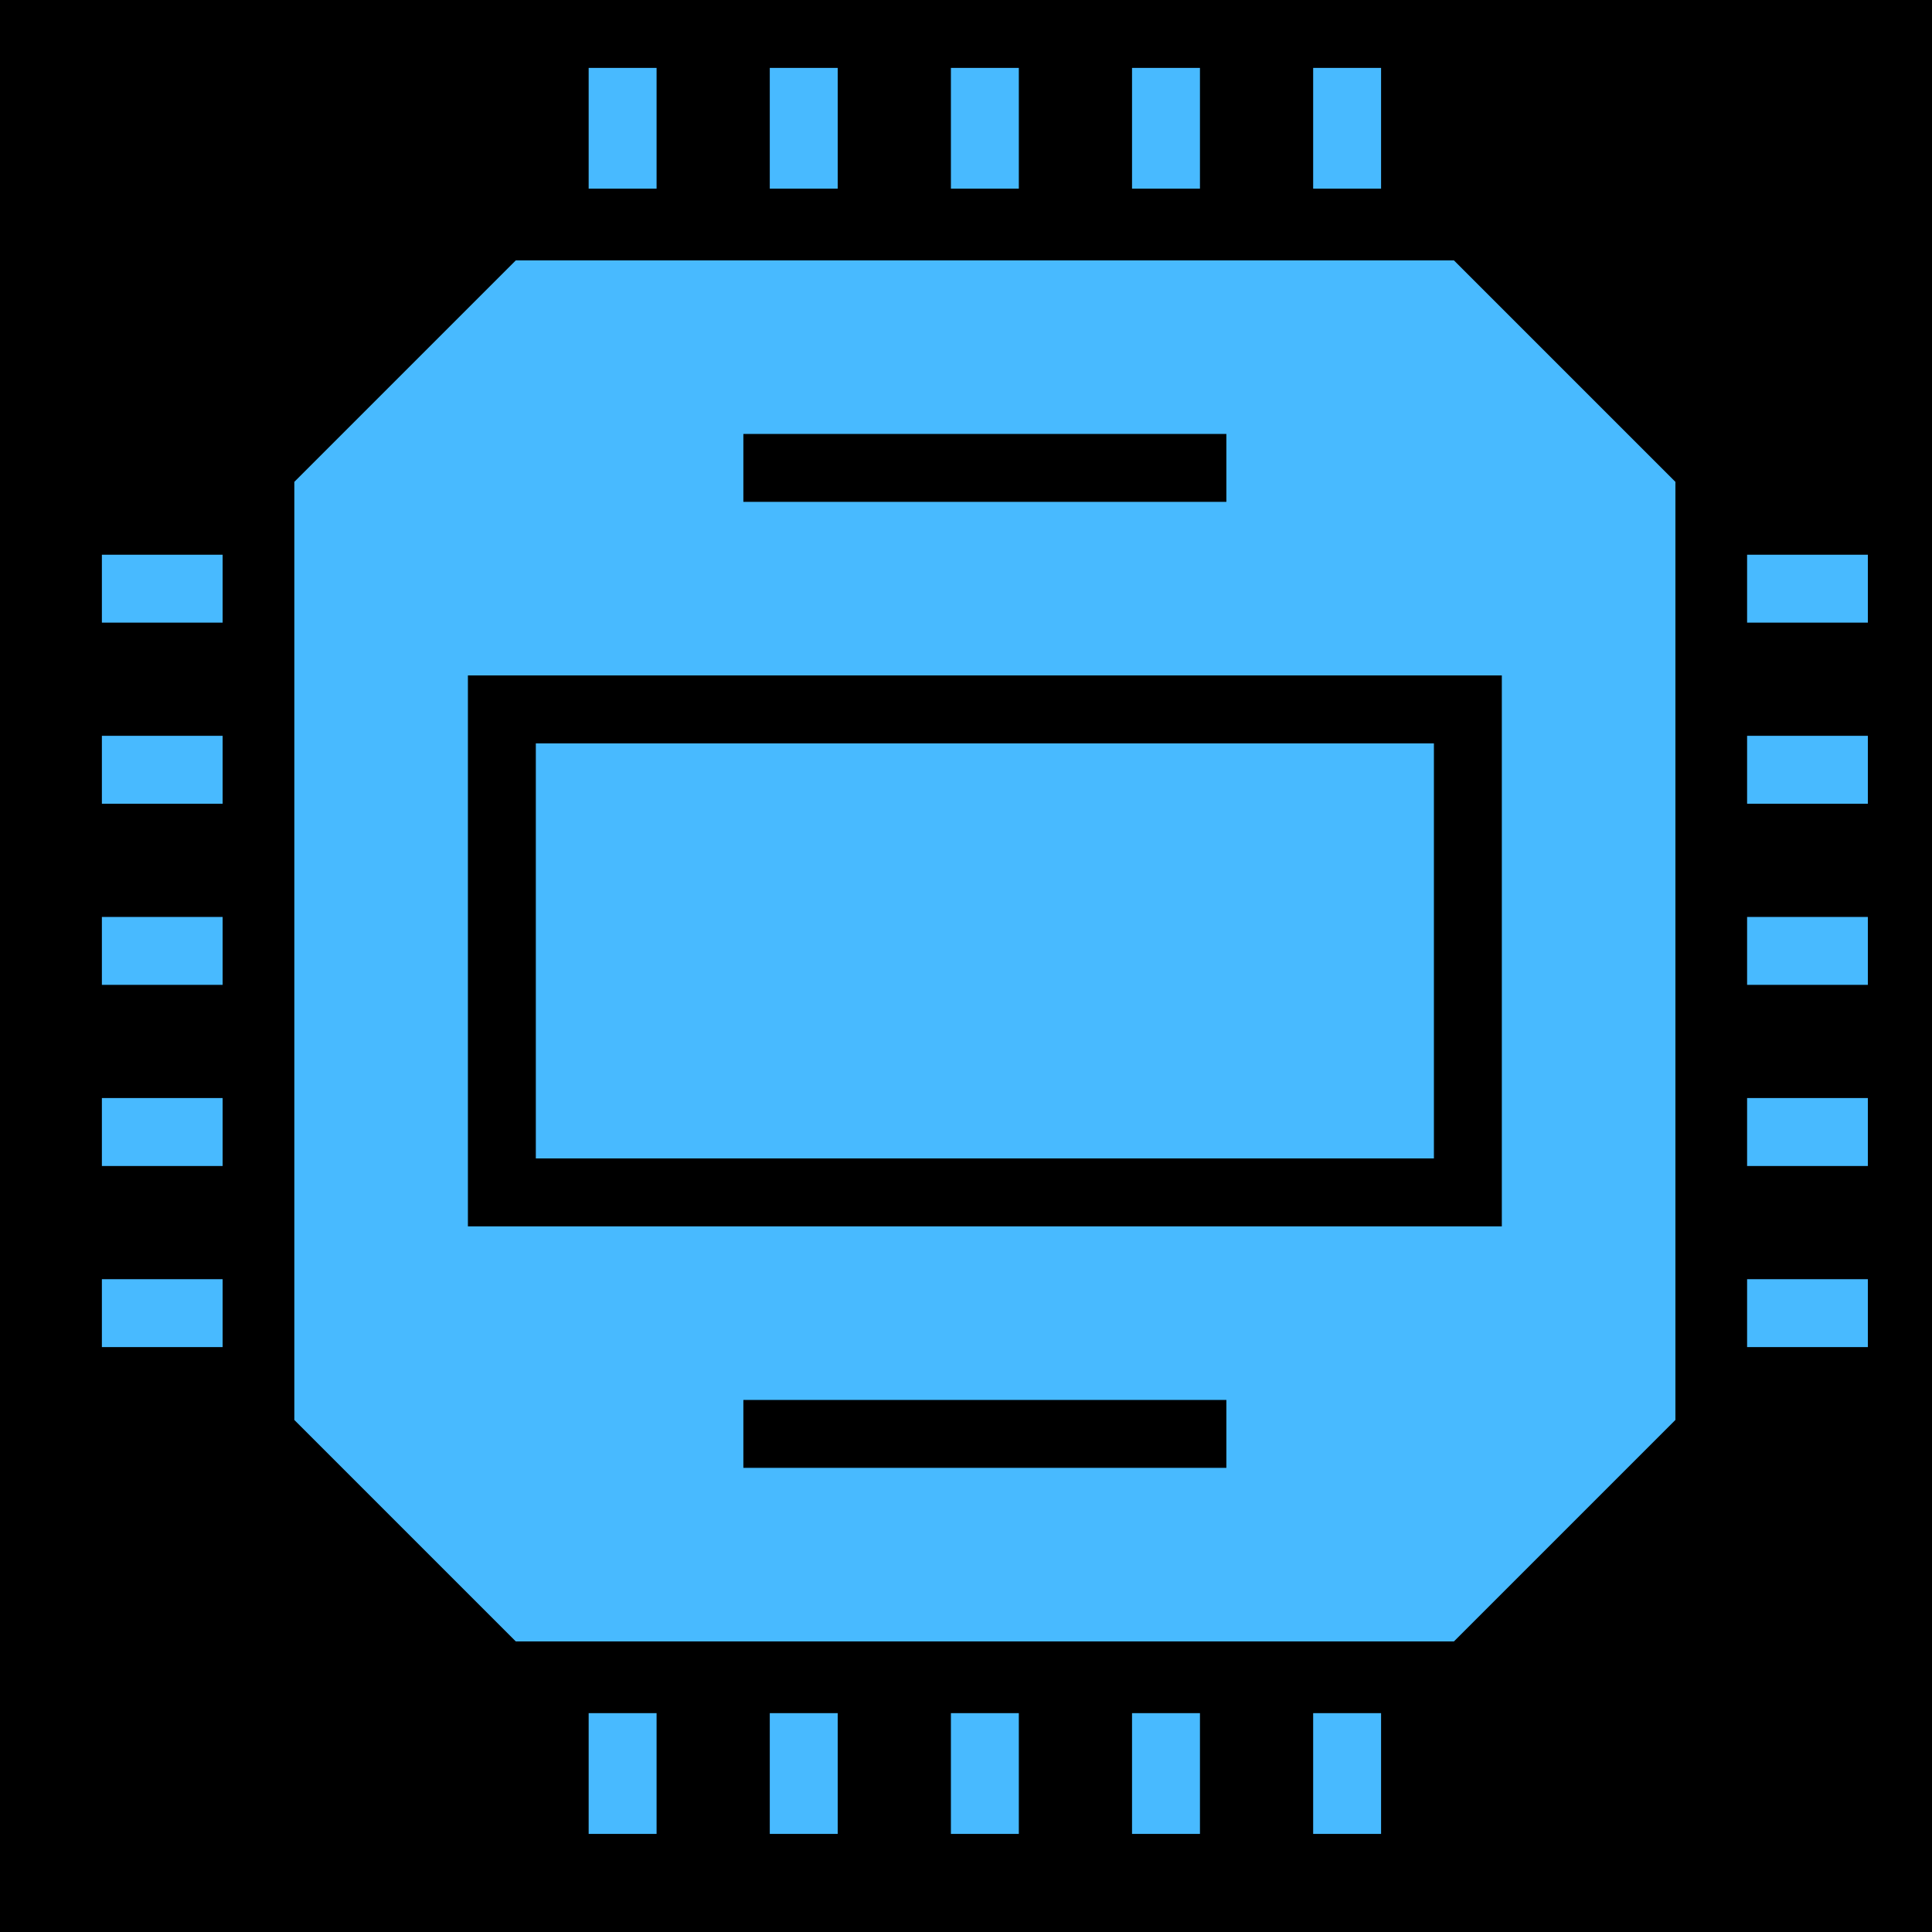
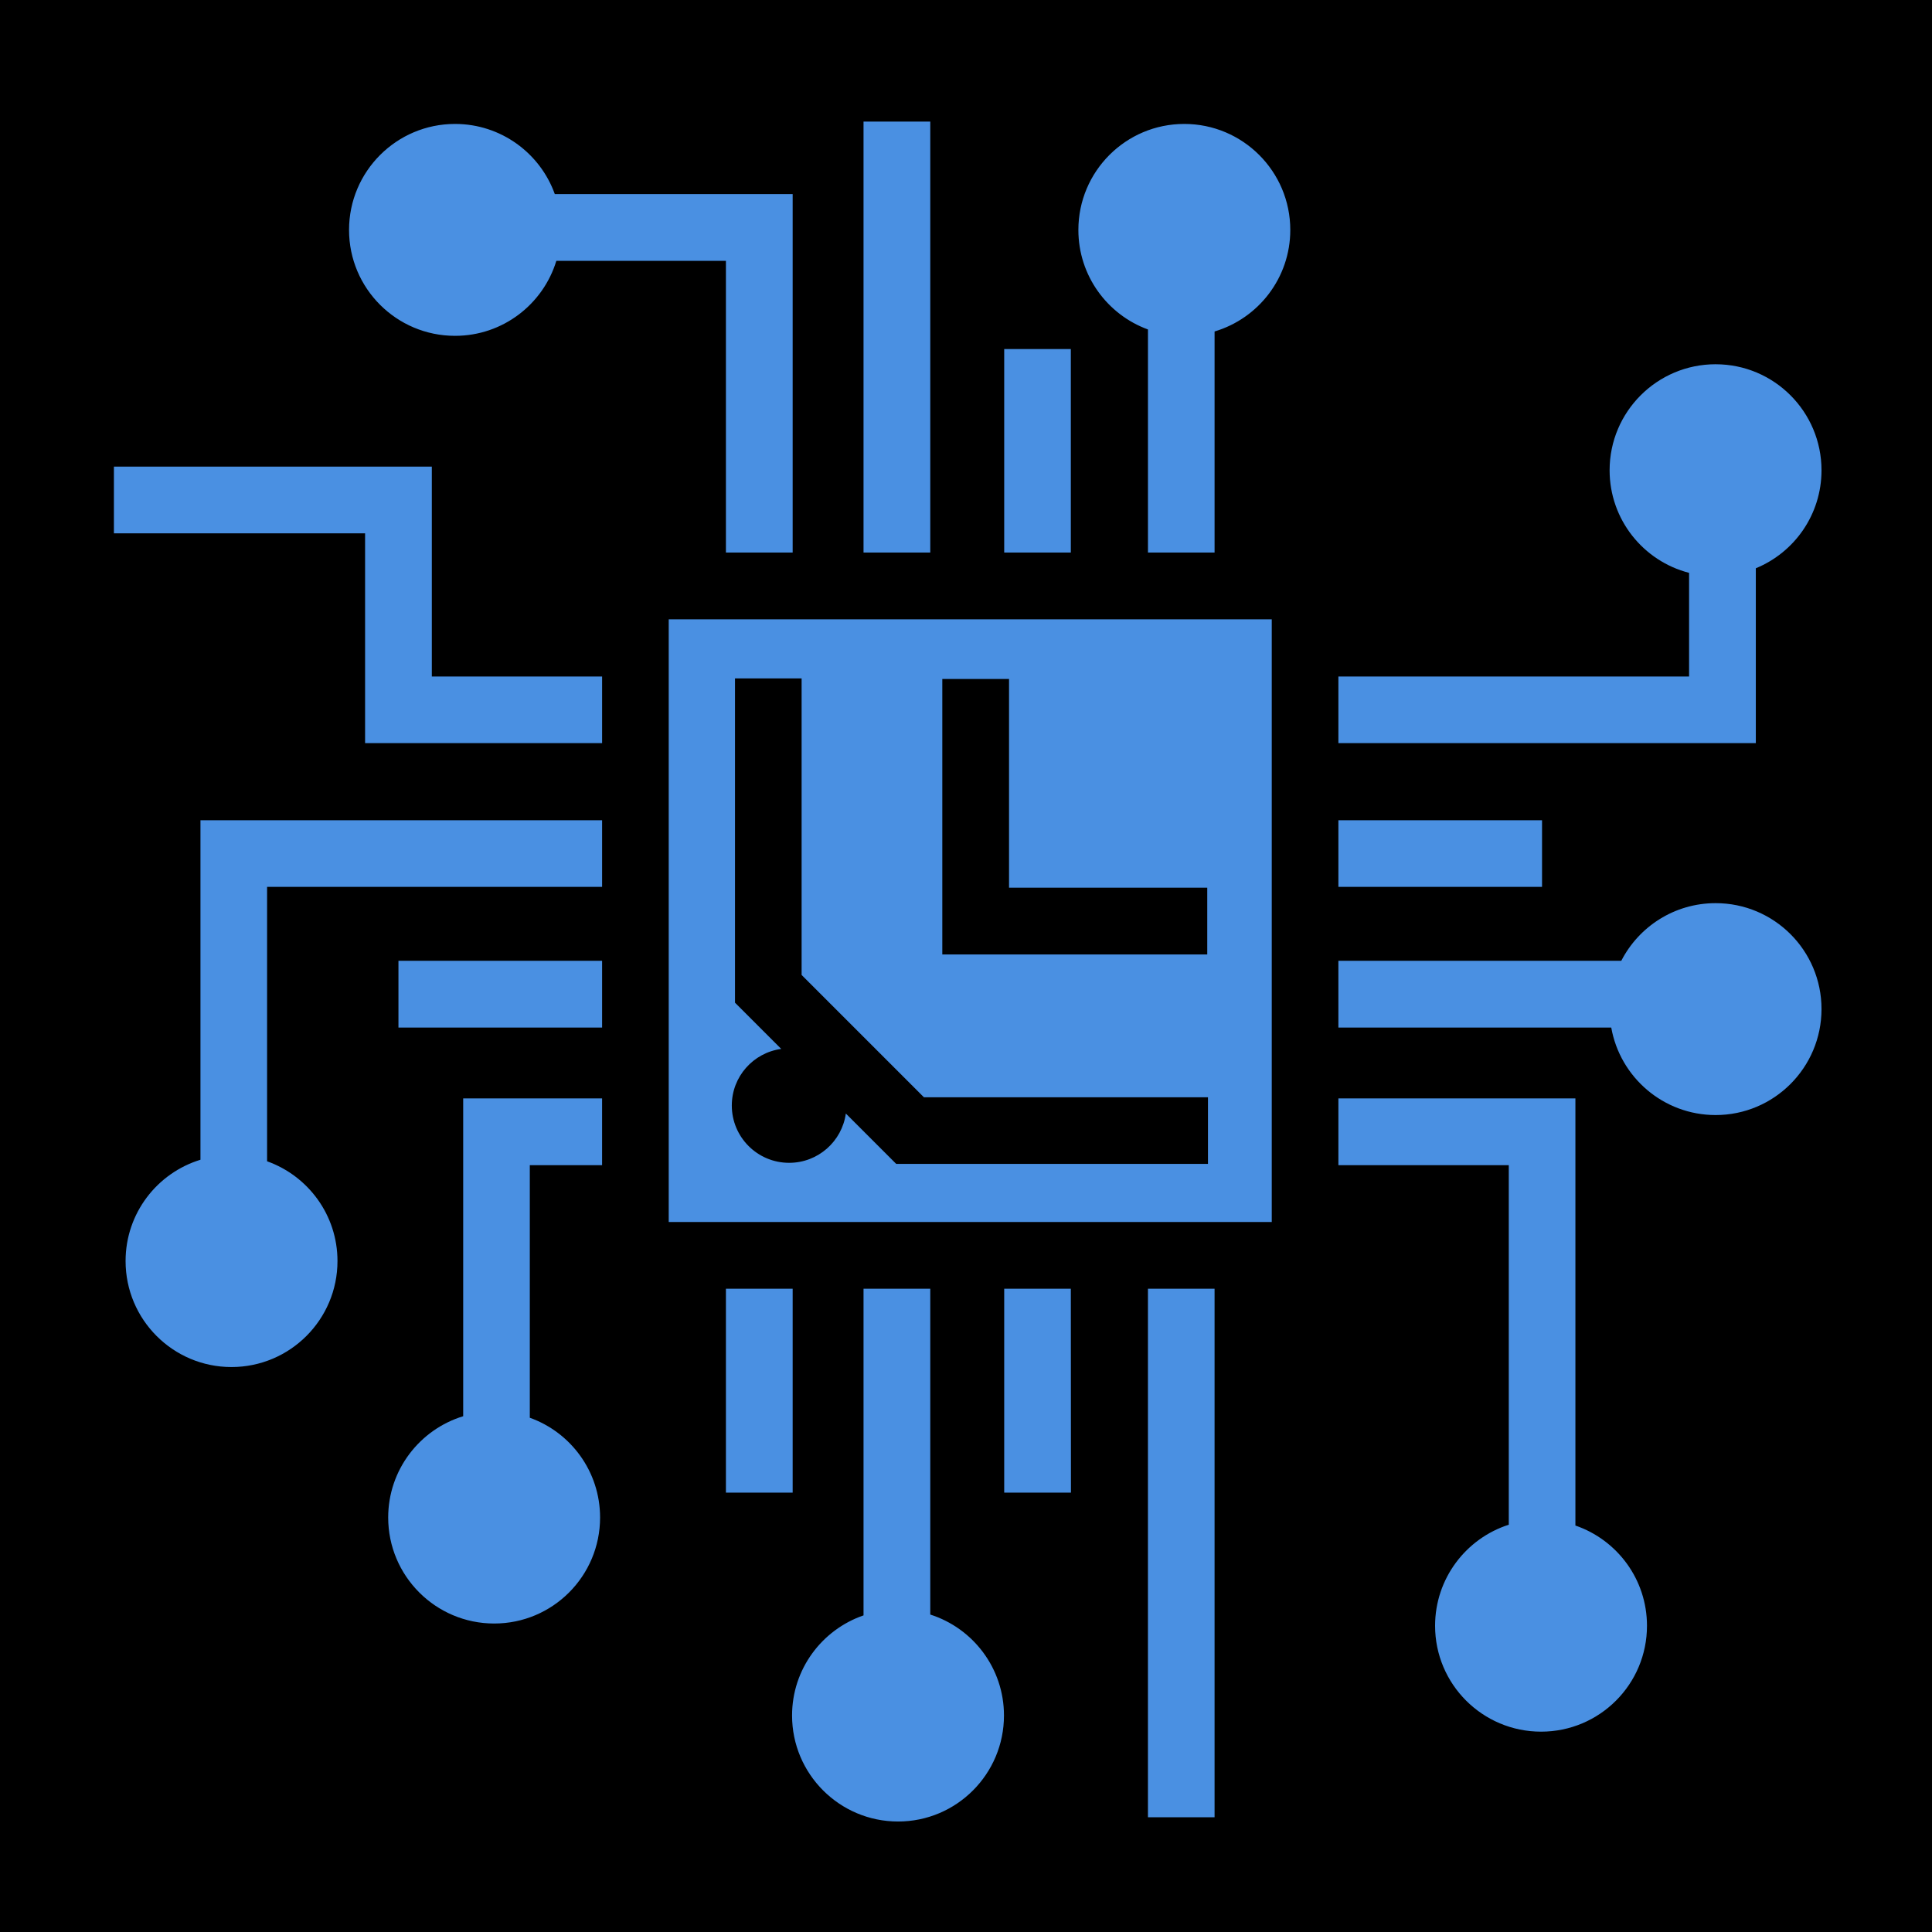
- <svg xmlns="http://www.w3.org/2000/svg" viewBox="0 0 512 512" style="height: 512px; width: 512px;">
+ <svg xmlns="http://www.w3.org/2000/svg" style="height: 512px; width: 512px;" viewBox="0 0 512 512">
  <path d="M0 0h512v512H0z" fill="#000000" fill-opacity="1" />
-   <g class="" transform="translate(5,-4)" style="touch-action: none;">
-     <path d="M151 22v32h18V22h-18zm48 0v32h18V22h-18zm48 0v32h18V22h-18zm48 0v32h18V22h-18zm48 0v32h18V22h-18zM131.7 73L73 131.7v248.6l58.7 58.7h248.6l58.7-58.7V131.7L380.3 73H131.7zm60.3 46h128v18H192v-18zM22 151v18h32v-18H22zm436 0v18h32v-18h-32zm-339 32h274v146H119V183zm-97 16v18h32v-18H22zm436 0v18h32v-18h-32zm-321 2v110h238V201H137zM22 247v18h32v-18H22zm436 0v18h32v-18h-32zM22 295v18h32v-18H22zm436 0v18h32v-18h-32zM22 343v18h32v-18H22zm436 0v18h32v-18h-32zm-266 32h128v18H192v-18zm-41 83v32h18v-32h-18zm48 0v32h18v-32h-18zm48 0v32h18v-32h-18zm48 0v32h18v-32h-18zm48 0v32h18v-32h-18z" fill="#48baff" fill-opacity="1" />
-   </g>
-   <g class="" transform="translate(688,283)" style="touch-action: none;">
-     <g>
-       <circle cx="128" cy="128" r="128" fill="#000" fill-opacity="1" />
-       <circle stroke="#fff" stroke-opacity="1" fill="#000" fill-opacity="1" stroke-width="18" cx="128" cy="128" r="101" />
-       <path fill="#fff" fill-opacity="1" d="M89.11 76.38L76.38 89.11 115.272 128l-38.89 38.89 12.728 12.73L128 140.728l38.89 38.89 12.73-12.728L140.728 128l38.89-38.89-12.728-12.73L128 115.272z" />
-     </g>
+   <g class="" style="" transform="translate(0,0)">
+     <path d="M228.844 32.22v114.218h17.687V32.218h-17.686zm-108.25.624c-15.507 0-28.094 12.586-28.094 28.093S105.087 89 120.594 89c12.655 0 23.34-8.372 26.844-19.875h44.937v77.313h17.688v-95H147.03c-3.888-10.837-14.262-18.593-26.436-18.593zm193.25 0c-15.507 0-28.063 12.586-28.063 28.093 0 12.124 7.677 22.45 18.44 26.376v59.124h17.655V87.844c11.596-3.452 20.063-14.193 20.063-26.906 0-15.508-12.587-28.094-28.094-28.094zM266.124 92.5v53.938h17.657V92.5h-17.655zm188.532 4.03c-15.507 0-28.094 12.588-28.094 28.095 0 13.083 8.948 24.074 21.063 27.188v27.468h-92.938v17.657h110.624v-46.342c10.223-4.192 17.407-14.233 17.407-25.97 0-15.507-12.557-28.094-28.064-28.094zM30.187 123.657v17.688H96.75v55.594h62.814V179.28h-45.126v-55.624h-84.25zm147.032 40.47v159.718h159.81v-159.72H177.22zm17.56 15.655h17.657v78.595l32.407 32.406h75.28v17.658H237.5l-2.594-2.594-10.75-10.75c-1.033 7.385-7.36 13.062-15.03 13.062-8.392 0-15.19-6.796-15.19-15.187 0-7.682 5.696-13.98 13.095-15l-9.655-9.658-2.594-2.593V179.78zm54.94.157h17.686v55.313h52.53l.002 17.688H249.72v-73zM53.124 217.375v89.969c-11.49 3.512-19.844 14.198-19.844 26.844 0 15.505 12.557 28.093 28.064 28.093s28.093-12.587 28.093-28.092c0-12.195-7.79-22.564-18.656-26.438v-72.72h88.782v-17.655H53.124zm301.563 0v17.656h53.968v-17.655h-53.97zm99.968 21.97c-10.898 0-20.342 6.21-25 15.28h-74.97l.002 17.688H427c2.325 13.168 13.824 23.187 27.656 23.187 15.507 0 28.063-12.588 28.063-28.094 0-15.507-12.557-28.062-28.064-28.062zm-349.062 15.28v17.688h53.97v-17.688h-53.97zm17.156 36.47v84.217c-11.498 3.513-19.875 14.2-19.875 26.844 0 15.506 12.587 28.094 28.094 28.094 15.506 0 28.06-12.588 28.06-28.094 0-12.194-7.766-22.564-18.624-26.437v-66.94h19.156v-17.686h-36.81zm231.938 0v17.686h45.156v95.283c-11.323 3.624-19.53 14.26-19.53 26.78-.002 15.506 12.585 28.063 28.092 28.063 15.507 0 28.063-12.557 28.063-28.062 0-12.32-7.935-22.778-18.97-26.563V291.095h-62.814zM192.375 341.53v54.033h17.688V341.53h-17.688zm36.47 0v86.564c-11.013 3.794-18.94 14.233-18.94 26.53 0 15.506 12.588 28.095 28.095 28.095s28.063-12.59 28.063-28.095c0-12.53-8.203-23.14-19.532-26.75V341.53h-17.686zm37.28 0v54.033h17.688l-.032-54.032h-17.655zm38.094 0v140.064h17.655V341.53H304.22z" fill="#4a90e2" fill-opacity="1" />
  </g>
</svg>
